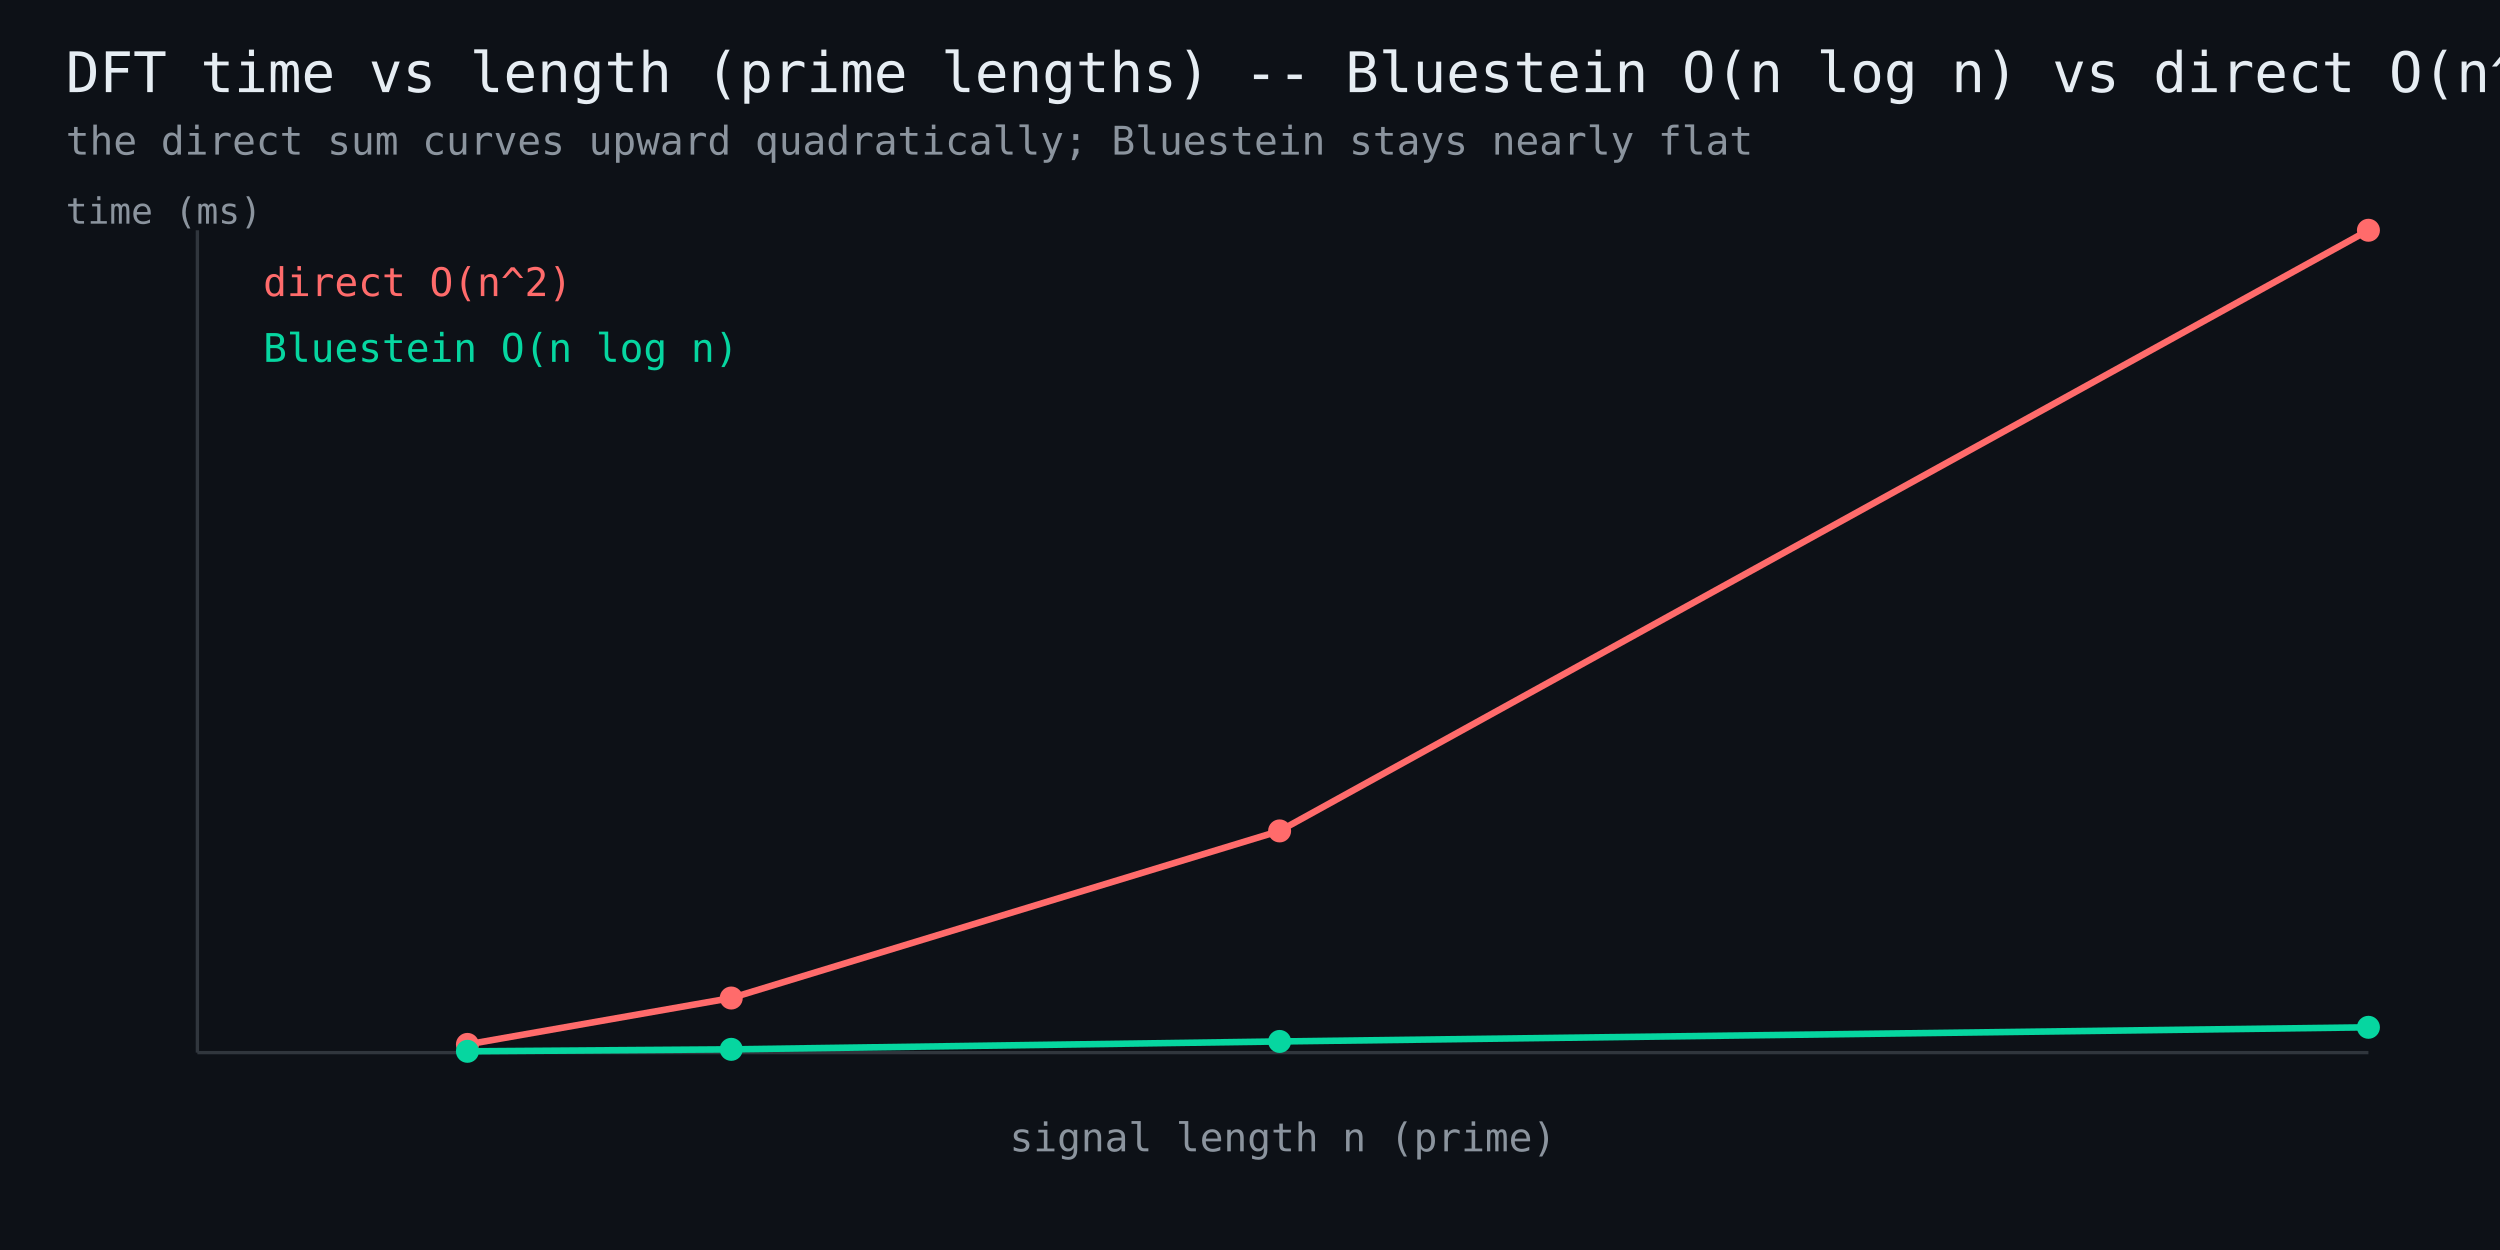
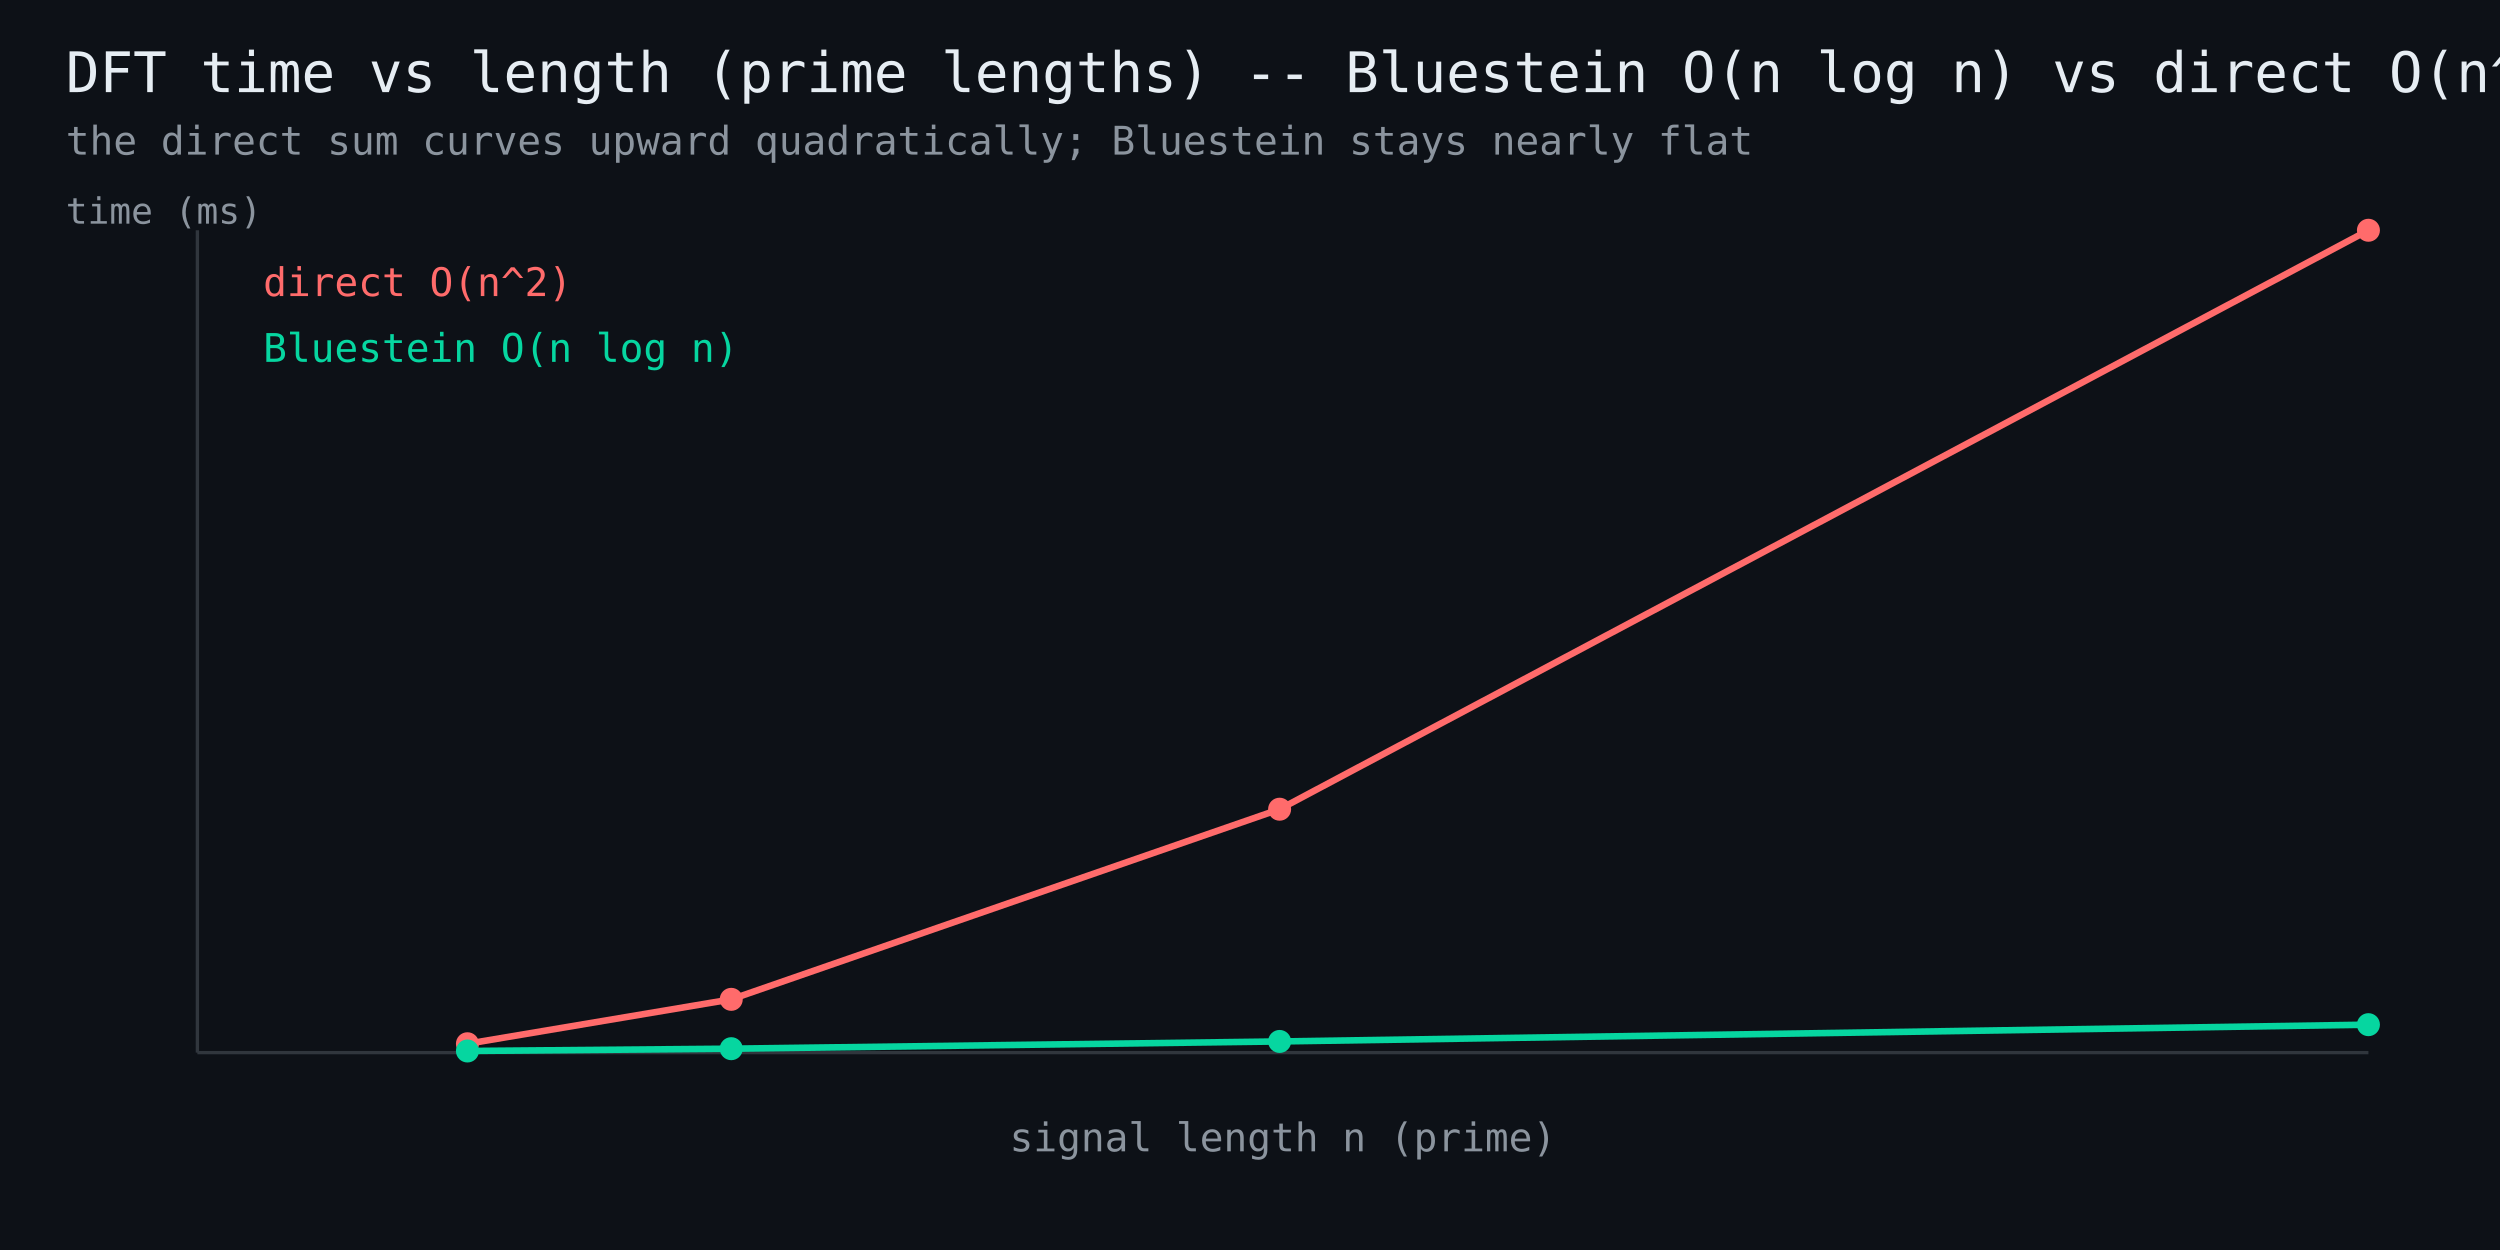
<svg xmlns="http://www.w3.org/2000/svg" width="760" height="380" viewBox="0 0 760 380" font-family="monospace">
  <rect width="760" height="380" fill="#0d1117" />
  <text x="20" y="28" fill="#e6edf3" font-size="17">DFT time vs length (prime lengths) -- Bluestein O(n log n) vs direct O(n^2)</text>
  <text x="20" y="47" fill="#8b949e" font-size="12">the direct sum curves upward quadratically; Bluestein stays nearly flat</text>
  <line x1="60" y1="320" x2="720" y2="320" stroke="#30363d" stroke-width="1" />
  <line x1="60" y1="320" x2="60" y2="70" stroke="#30363d" stroke-width="1" />
-   <polyline points="142.1,317.5 222.3,303.4 389.0,252.6 720.0,70.0" fill="none" stroke="#ff6b6b" stroke-width="2" />
-   <circle cx="142.1" cy="317.5" r="3.5" fill="#ff6b6b" />
-   <circle cx="222.3" cy="303.4" r="3.5" fill="#ff6b6b" />
-   <circle cx="389.0" cy="252.6" r="3.5" fill="#ff6b6b" />
+   <polyline points="142.1,317.3 222.3,303.8 389.0,246.0 720.0,70.0" fill="none" stroke="#ff6b6b" stroke-width="2" />
+   <circle cx="142.1" cy="317.3" r="3.5" fill="#ff6b6b" />
+   <circle cx="222.3" cy="303.8" r="3.5" fill="#ff6b6b" />
+   <circle cx="389.0" cy="246.0" r="3.5" fill="#ff6b6b" />
  <circle cx="720.0" cy="70.0" r="3.5" fill="#ff6b6b" />
  <text x="80" y="90" fill="#ff6b6b" font-size="12">direct O(n^2)</text>
-   <polyline points="142.1,319.6 222.3,319.0 389.0,316.6 720.0,312.3" fill="none" stroke="#06d6a0" stroke-width="2" />
-   <circle cx="142.1" cy="319.6" r="3.5" fill="#06d6a0" />
-   <circle cx="222.3" cy="319.0" r="3.5" fill="#06d6a0" />
+   <polyline points="142.1,319.5 222.3,318.8 389.0,316.6 720.0,311.5" fill="none" stroke="#06d6a0" stroke-width="2" />
+   <circle cx="142.1" cy="319.5" r="3.5" fill="#06d6a0" />
+   <circle cx="222.3" cy="318.8" r="3.5" fill="#06d6a0" />
  <circle cx="389.0" cy="316.6" r="3.5" fill="#06d6a0" />
-   <circle cx="720.0" cy="312.3" r="3.5" fill="#06d6a0" />
+   <circle cx="720.0" cy="311.5" r="3.5" fill="#06d6a0" />
  <text x="80" y="110" fill="#06d6a0" font-size="12">Bluestein O(n log n)</text>
  <text x="390" y="350" fill="#8b949e" font-size="12" text-anchor="middle">signal length n (prime)</text>
  <text x="20" y="68" fill="#8b949e" font-size="11">time (ms)</text>
</svg>
